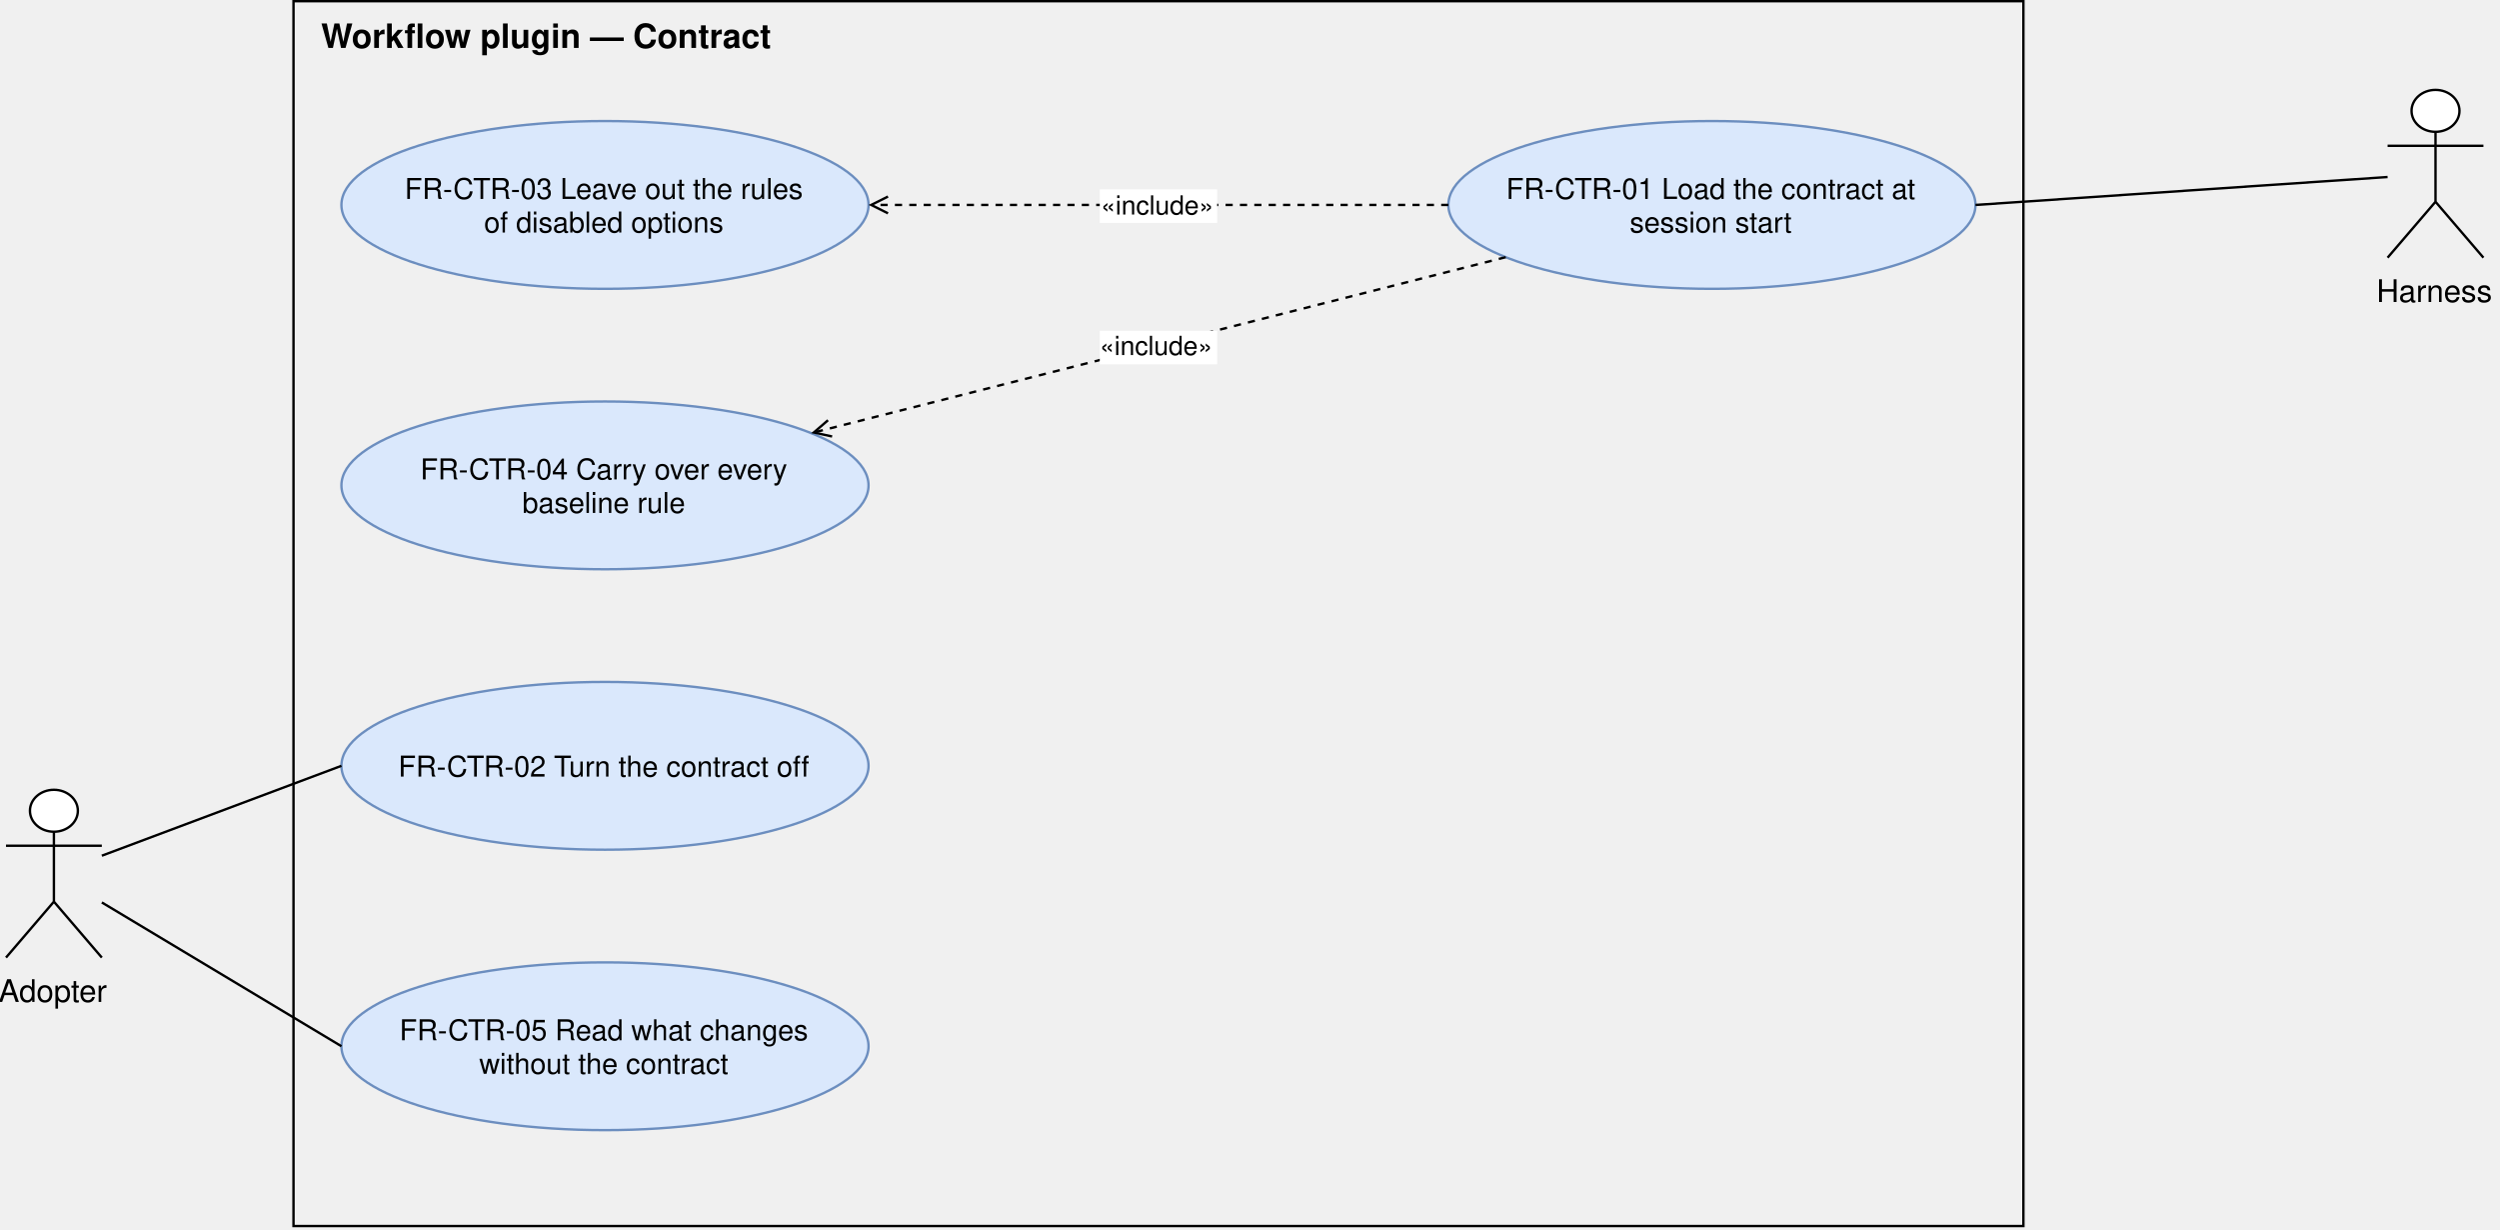
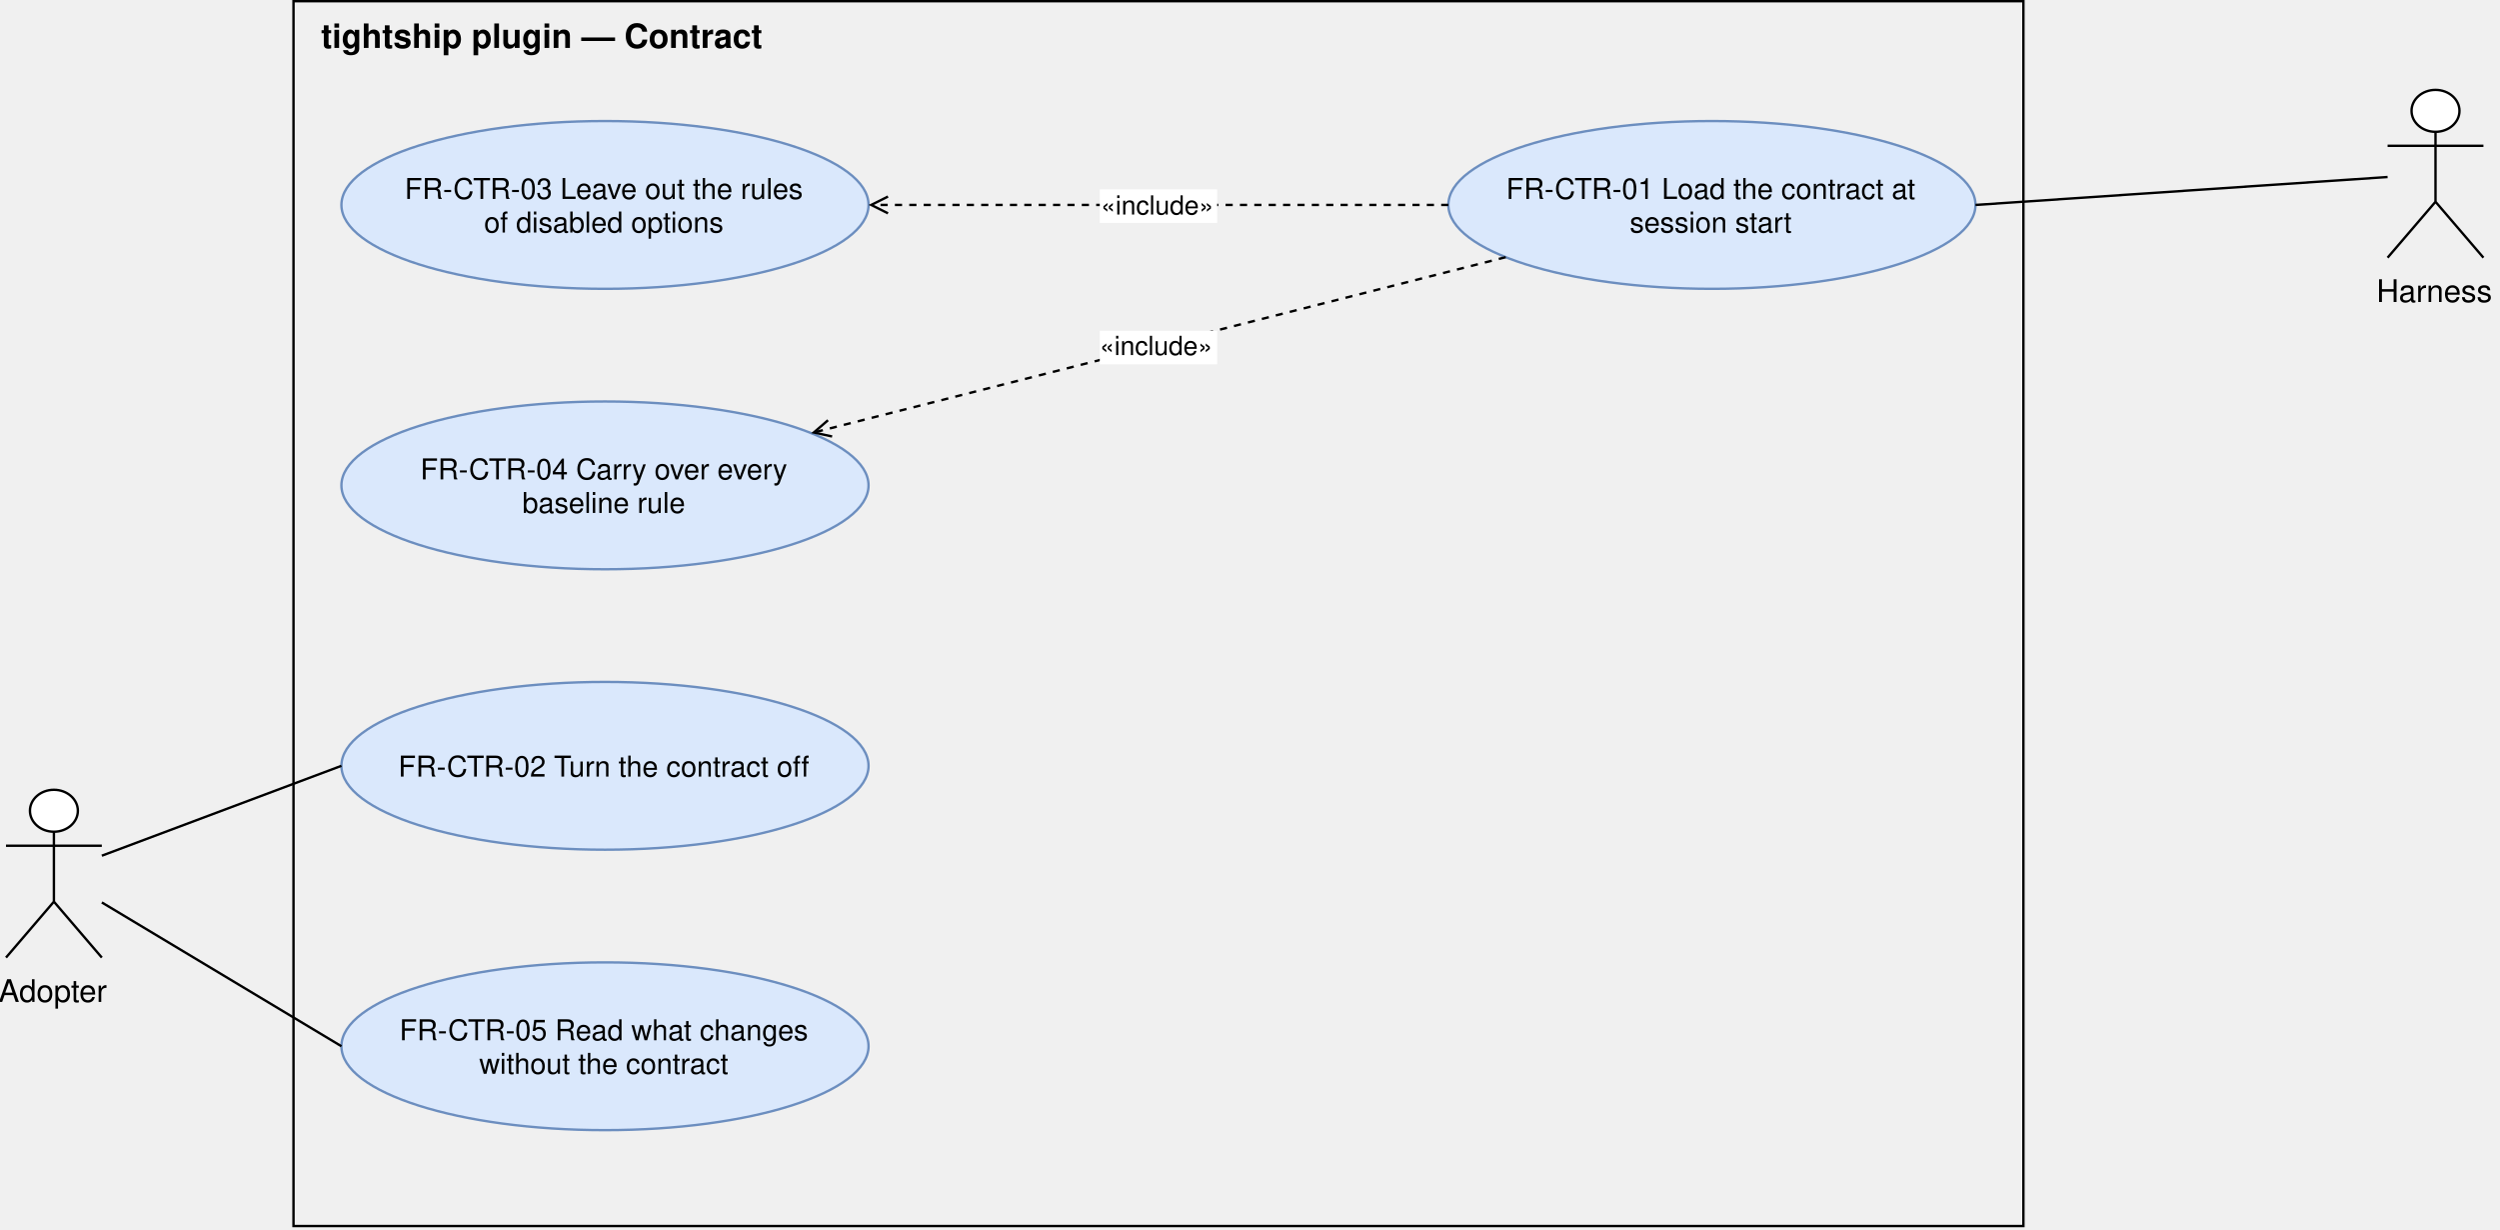
- <svg xmlns="http://www.w3.org/2000/svg" style="background: transparent; background-color: transparent; color-scheme: light;" version="1.1" width="1043px" height="513px" viewBox="0 0 1043 513" content="&lt;mxfile host=&quot;Electron&quot;&gt;&#10;  &lt;diagram name=&quot;Page-1&quot; id=&quot;0&quot;&gt;&#10;    &lt;mxGraphModel dx=&quot;-583&quot; dy=&quot;-181&quot; grid=&quot;0&quot; gridSize=&quot;10&quot; guides=&quot;1&quot; tooltips=&quot;1&quot; connect=&quot;1&quot; arrows=&quot;1&quot; fold=&quot;0&quot; page=&quot;0&quot; pageScale=&quot;1&quot; pageWidth=&quot;850&quot; pageHeight=&quot;1100&quot; background=&quot;#ffffff&quot; math=&quot;0&quot; shadow=&quot;0&quot;&gt;&#10;      &lt;root&gt;&#10;        &lt;mxCell id=&quot;0&quot; /&gt;&#10;        &lt;mxCell id=&quot;1&quot; parent=&quot;0&quot; /&gt;&#10;        &lt;mxCell id=&quot;c2&quot; parent=&quot;1&quot; style=&quot;rounded=0;fillColor=none;verticalAlign=top;align=left;spacingLeft=10;fontStyle=1;fontSize=14;html=0;&quot; value=&quot;Workflow plugin — Contract&quot; vertex=&quot;1&quot;&gt;&#10;          &lt;mxGeometry height=&quot;511&quot; width=&quot;722&quot; x=&quot;162&quot; y=&quot;41&quot; as=&quot;geometry&quot; /&gt;&#10;        &lt;/mxCell&gt;&#10;        &lt;mxCell id=&quot;c3&quot; parent=&quot;1&quot; style=&quot;ellipse;fontSize=12;fillColor=#dae8fc;strokeColor=#6c8ebf;html=0;&quot; value=&quot;FR-CTR-03 Leave out the rules&amp;#xa;of disabled options&quot; vertex=&quot;1&quot;&gt;&#10;          &lt;mxGeometry height=&quot;70&quot; width=&quot;220&quot; x=&quot;182&quot; y=&quot;91&quot; as=&quot;geometry&quot; /&gt;&#10;        &lt;/mxCell&gt;&#10;        &lt;mxCell id=&quot;c4&quot; parent=&quot;1&quot; style=&quot;ellipse;fontSize=12;fillColor=#dae8fc;strokeColor=#6c8ebf;html=0;&quot; value=&quot;FR-CTR-04 Carry over every&amp;#xa;baseline rule&quot; vertex=&quot;1&quot;&gt;&#10;          &lt;mxGeometry height=&quot;70&quot; width=&quot;220&quot; x=&quot;182&quot; y=&quot;208&quot; as=&quot;geometry&quot; /&gt;&#10;        &lt;/mxCell&gt;&#10;        &lt;mxCell id=&quot;c5&quot; parent=&quot;1&quot; style=&quot;ellipse;fontSize=12;fillColor=#dae8fc;strokeColor=#6c8ebf;html=0;&quot; value=&quot;FR-CTR-02 Turn the contract off&quot; vertex=&quot;1&quot;&gt;&#10;          &lt;mxGeometry height=&quot;70&quot; width=&quot;220&quot; x=&quot;182&quot; y=&quot;325&quot; as=&quot;geometry&quot; /&gt;&#10;        &lt;/mxCell&gt;&#10;        &lt;mxCell id=&quot;c6&quot; parent=&quot;1&quot; style=&quot;ellipse;fontSize=12;fillColor=#dae8fc;strokeColor=#6c8ebf;html=0;&quot; value=&quot;FR-CTR-05 Read what changes&amp;#xa;without the contract&quot; vertex=&quot;1&quot;&gt;&#10;          &lt;mxGeometry height=&quot;70&quot; width=&quot;220&quot; x=&quot;182&quot; y=&quot;442&quot; as=&quot;geometry&quot; /&gt;&#10;        &lt;/mxCell&gt;&#10;        &lt;mxCell id=&quot;c7&quot; parent=&quot;1&quot; style=&quot;ellipse;fontSize=12;fillColor=#dae8fc;strokeColor=#6c8ebf;html=0;&quot; value=&quot;FR-CTR-01 Load the contract at&amp;#xa;session start&quot; vertex=&quot;1&quot;&gt;&#10;          &lt;mxGeometry height=&quot;70&quot; width=&quot;220&quot; x=&quot;644&quot; y=&quot;91&quot; as=&quot;geometry&quot; /&gt;&#10;        &lt;/mxCell&gt;&#10;        &lt;mxCell id=&quot;c8&quot; parent=&quot;1&quot; style=&quot;shape=umlActor;verticalLabelPosition=bottom;verticalAlign=top;fontSize=13;html=0;&quot; value=&quot;Adopter&quot; vertex=&quot;1&quot;&gt;&#10;          &lt;mxGeometry height=&quot;70&quot; width=&quot;40&quot; x=&quot;42&quot; y=&quot;370&quot; as=&quot;geometry&quot; /&gt;&#10;        &lt;/mxCell&gt;&#10;        &lt;mxCell id=&quot;c9&quot; edge=&quot;1&quot; parent=&quot;1&quot; source=&quot;c8&quot; style=&quot;endArrow=none;entryX=0;entryY=0.5;html=0;fontSize=11;labelBackgroundColor=#ffffff;&quot; target=&quot;c5&quot; value=&quot;&quot;&gt;&#10;          &lt;mxGeometry relative=&quot;1&quot; as=&quot;geometry&quot; /&gt;&#10;        &lt;/mxCell&gt;&#10;        &lt;mxCell id=&quot;c10&quot; edge=&quot;1&quot; parent=&quot;1&quot; source=&quot;c8&quot; style=&quot;endArrow=none;entryX=0;entryY=0.5;html=0;fontSize=11;labelBackgroundColor=#ffffff;&quot; target=&quot;c6&quot; value=&quot;&quot;&gt;&#10;          &lt;mxGeometry relative=&quot;1&quot; as=&quot;geometry&quot; /&gt;&#10;        &lt;/mxCell&gt;&#10;        &lt;mxCell id=&quot;c11&quot; parent=&quot;1&quot; style=&quot;shape=umlActor;verticalLabelPosition=bottom;verticalAlign=top;fontSize=13;html=0;&quot; value=&quot;Harness&quot; vertex=&quot;1&quot;&gt;&#10;          &lt;mxGeometry height=&quot;70&quot; width=&quot;40&quot; x=&quot;1036&quot; y=&quot;78&quot; as=&quot;geometry&quot; /&gt;&#10;        &lt;/mxCell&gt;&#10;        &lt;mxCell id=&quot;c12&quot; edge=&quot;1&quot; parent=&quot;1&quot; source=&quot;c11&quot; style=&quot;endArrow=none;entryX=1;entryY=0.5;html=0;fontSize=11;labelBackgroundColor=#ffffff;&quot; target=&quot;c7&quot; value=&quot;&quot;&gt;&#10;          &lt;mxGeometry relative=&quot;1&quot; as=&quot;geometry&quot; /&gt;&#10;        &lt;/mxCell&gt;&#10;        &lt;mxCell id=&quot;c13&quot; edge=&quot;1&quot; parent=&quot;1&quot; source=&quot;c7&quot; style=&quot;dashed=1;endArrow=open;endFill=0;html=0;fontSize=11;labelBackgroundColor=#ffffff;&quot; target=&quot;c3&quot; value=&quot;«include»&quot;&gt;&#10;          &lt;mxGeometry relative=&quot;1&quot; as=&quot;geometry&quot; /&gt;&#10;        &lt;/mxCell&gt;&#10;        &lt;mxCell id=&quot;c14&quot; edge=&quot;1&quot; parent=&quot;1&quot; source=&quot;c7&quot; style=&quot;dashed=1;endArrow=open;endFill=0;html=0;fontSize=11;labelBackgroundColor=#ffffff;&quot; target=&quot;c4&quot; value=&quot;«include»&quot;&gt;&#10;          &lt;mxGeometry relative=&quot;1&quot; as=&quot;geometry&quot; /&gt;&#10;        &lt;/mxCell&gt;&#10;      &lt;/root&gt;&#10;    &lt;/mxGraphModel&gt;&#10;  &lt;/diagram&gt;&#10;&lt;/mxfile&gt;&#10;">
+ <svg xmlns="http://www.w3.org/2000/svg" style="background: transparent; background-color: transparent; color-scheme: light;" version="1.1" width="1043px" height="513px" viewBox="0 0 1043 513" content="&lt;mxfile host=&quot;Electron&quot;&gt;&#10;  &lt;diagram name=&quot;Page-1&quot; id=&quot;0&quot;&gt;&#10;    &lt;mxGraphModel dx=&quot;-583&quot; dy=&quot;-181&quot; grid=&quot;0&quot; gridSize=&quot;10&quot; guides=&quot;1&quot; tooltips=&quot;1&quot; connect=&quot;1&quot; arrows=&quot;1&quot; fold=&quot;0&quot; page=&quot;0&quot; pageScale=&quot;1&quot; pageWidth=&quot;850&quot; pageHeight=&quot;1100&quot; background=&quot;#ffffff&quot; math=&quot;0&quot; shadow=&quot;0&quot;&gt;&#10;      &lt;root&gt;&#10;        &lt;mxCell id=&quot;0&quot; /&gt;&#10;        &lt;mxCell id=&quot;1&quot; parent=&quot;0&quot; /&gt;&#10;        &lt;mxCell id=&quot;c2&quot; parent=&quot;1&quot; style=&quot;rounded=0;fillColor=none;verticalAlign=top;align=left;spacingLeft=10;fontStyle=1;fontSize=14;html=0;&quot; value=&quot;tightship plugin — Contract&quot; vertex=&quot;1&quot;&gt;&#10;          &lt;mxGeometry height=&quot;511&quot; width=&quot;722&quot; x=&quot;162&quot; y=&quot;41&quot; as=&quot;geometry&quot; /&gt;&#10;        &lt;/mxCell&gt;&#10;        &lt;mxCell id=&quot;c3&quot; parent=&quot;1&quot; style=&quot;ellipse;fontSize=12;fillColor=#dae8fc;strokeColor=#6c8ebf;html=0;&quot; value=&quot;FR-CTR-03 Leave out the rules&amp;#xa;of disabled options&quot; vertex=&quot;1&quot;&gt;&#10;          &lt;mxGeometry height=&quot;70&quot; width=&quot;220&quot; x=&quot;182&quot; y=&quot;91&quot; as=&quot;geometry&quot; /&gt;&#10;        &lt;/mxCell&gt;&#10;        &lt;mxCell id=&quot;c4&quot; parent=&quot;1&quot; style=&quot;ellipse;fontSize=12;fillColor=#dae8fc;strokeColor=#6c8ebf;html=0;&quot; value=&quot;FR-CTR-04 Carry over every&amp;#xa;baseline rule&quot; vertex=&quot;1&quot;&gt;&#10;          &lt;mxGeometry height=&quot;70&quot; width=&quot;220&quot; x=&quot;182&quot; y=&quot;208&quot; as=&quot;geometry&quot; /&gt;&#10;        &lt;/mxCell&gt;&#10;        &lt;mxCell id=&quot;c5&quot; parent=&quot;1&quot; style=&quot;ellipse;fontSize=12;fillColor=#dae8fc;strokeColor=#6c8ebf;html=0;&quot; value=&quot;FR-CTR-02 Turn the contract off&quot; vertex=&quot;1&quot;&gt;&#10;          &lt;mxGeometry height=&quot;70&quot; width=&quot;220&quot; x=&quot;182&quot; y=&quot;325&quot; as=&quot;geometry&quot; /&gt;&#10;        &lt;/mxCell&gt;&#10;        &lt;mxCell id=&quot;c6&quot; parent=&quot;1&quot; style=&quot;ellipse;fontSize=12;fillColor=#dae8fc;strokeColor=#6c8ebf;html=0;&quot; value=&quot;FR-CTR-05 Read what changes&amp;#xa;without the contract&quot; vertex=&quot;1&quot;&gt;&#10;          &lt;mxGeometry height=&quot;70&quot; width=&quot;220&quot; x=&quot;182&quot; y=&quot;442&quot; as=&quot;geometry&quot; /&gt;&#10;        &lt;/mxCell&gt;&#10;        &lt;mxCell id=&quot;c7&quot; parent=&quot;1&quot; style=&quot;ellipse;fontSize=12;fillColor=#dae8fc;strokeColor=#6c8ebf;html=0;&quot; value=&quot;FR-CTR-01 Load the contract at&amp;#xa;session start&quot; vertex=&quot;1&quot;&gt;&#10;          &lt;mxGeometry height=&quot;70&quot; width=&quot;220&quot; x=&quot;644&quot; y=&quot;91&quot; as=&quot;geometry&quot; /&gt;&#10;        &lt;/mxCell&gt;&#10;        &lt;mxCell id=&quot;c8&quot; parent=&quot;1&quot; style=&quot;shape=umlActor;verticalLabelPosition=bottom;verticalAlign=top;fontSize=13;html=0;&quot; value=&quot;Adopter&quot; vertex=&quot;1&quot;&gt;&#10;          &lt;mxGeometry height=&quot;70&quot; width=&quot;40&quot; x=&quot;42&quot; y=&quot;370&quot; as=&quot;geometry&quot; /&gt;&#10;        &lt;/mxCell&gt;&#10;        &lt;mxCell id=&quot;c9&quot; edge=&quot;1&quot; parent=&quot;1&quot; source=&quot;c8&quot; style=&quot;endArrow=none;entryX=0;entryY=0.5;html=0;fontSize=11;labelBackgroundColor=#ffffff;&quot; target=&quot;c5&quot; value=&quot;&quot;&gt;&#10;          &lt;mxGeometry relative=&quot;1&quot; as=&quot;geometry&quot; /&gt;&#10;        &lt;/mxCell&gt;&#10;        &lt;mxCell id=&quot;c10&quot; edge=&quot;1&quot; parent=&quot;1&quot; source=&quot;c8&quot; style=&quot;endArrow=none;entryX=0;entryY=0.5;html=0;fontSize=11;labelBackgroundColor=#ffffff;&quot; target=&quot;c6&quot; value=&quot;&quot;&gt;&#10;          &lt;mxGeometry relative=&quot;1&quot; as=&quot;geometry&quot; /&gt;&#10;        &lt;/mxCell&gt;&#10;        &lt;mxCell id=&quot;c11&quot; parent=&quot;1&quot; style=&quot;shape=umlActor;verticalLabelPosition=bottom;verticalAlign=top;fontSize=13;html=0;&quot; value=&quot;Harness&quot; vertex=&quot;1&quot;&gt;&#10;          &lt;mxGeometry height=&quot;70&quot; width=&quot;40&quot; x=&quot;1036&quot; y=&quot;78&quot; as=&quot;geometry&quot; /&gt;&#10;        &lt;/mxCell&gt;&#10;        &lt;mxCell id=&quot;c12&quot; edge=&quot;1&quot; parent=&quot;1&quot; source=&quot;c11&quot; style=&quot;endArrow=none;entryX=1;entryY=0.5;html=0;fontSize=11;labelBackgroundColor=#ffffff;&quot; target=&quot;c7&quot; value=&quot;&quot;&gt;&#10;          &lt;mxGeometry relative=&quot;1&quot; as=&quot;geometry&quot; /&gt;&#10;        &lt;/mxCell&gt;&#10;        &lt;mxCell id=&quot;c13&quot; edge=&quot;1&quot; parent=&quot;1&quot; source=&quot;c7&quot; style=&quot;dashed=1;endArrow=open;endFill=0;html=0;fontSize=11;labelBackgroundColor=#ffffff;&quot; target=&quot;c3&quot; value=&quot;«include»&quot;&gt;&#10;          &lt;mxGeometry relative=&quot;1&quot; as=&quot;geometry&quot; /&gt;&#10;        &lt;/mxCell&gt;&#10;        &lt;mxCell id=&quot;c14&quot; edge=&quot;1&quot; parent=&quot;1&quot; source=&quot;c7&quot; style=&quot;dashed=1;endArrow=open;endFill=0;html=0;fontSize=11;labelBackgroundColor=#ffffff;&quot; target=&quot;c4&quot; value=&quot;«include»&quot;&gt;&#10;          &lt;mxGeometry relative=&quot;1&quot; as=&quot;geometry&quot; /&gt;&#10;        &lt;/mxCell&gt;&#10;      &lt;/root&gt;&#10;    &lt;/mxGraphModel&gt;&#10;  &lt;/diagram&gt;&#10;&lt;/mxfile&gt;&#10;">
  <defs />
  <g>
    <g data-cell-id="0">
      <g data-cell-id="1">
        <g data-cell-id="c2">
          <g transform="translate(0.5,0.5)">
            <rect x="122" y="0" width="722" height="511" fill="none" stroke="#000000" pointer-events="all" style="stroke: light-dark(rgb(0, 0, 0), rgb(255, 255, 255));" />
          </g>
          <g>
            <g fill="#000000" font-family="Helvetica" font-weight="bold" text-anchor="start" font-size="14px" style="fill: light-dark(rgb(0, 0, 0), rgb(255, 255, 255));">
-               <text x="134" y="20">Workflow plugin — Contract</text>
+               <text x="134" y="20">tightship plugin — Contract</text>
            </g>
          </g>
        </g>
        <g data-cell-id="c3">
          <g transform="translate(0.5,0.5)">
            <ellipse cx="252" cy="85" rx="110" ry="35" fill="#dae8fc" stroke="#6c8ebf" pointer-events="all" style="fill: light-dark(rgb(218, 232, 252), rgb(29, 41, 59)); stroke: light-dark(rgb(108, 142, 191), rgb(92, 121, 163));" />
          </g>
          <g>
            <g fill="#000000" font-family="Helvetica" text-anchor="middle" font-size="12px" style="fill: light-dark(rgb(0, 0, 0), rgb(255, 255, 255));">
              <text x="252" y="83">FR-CTR-03 Leave out the rules</text>
              <text x="252" y="97">of disabled options</text>
            </g>
          </g>
        </g>
        <g data-cell-id="c4">
          <g transform="translate(0.5,0.5)">
            <ellipse cx="252" cy="202" rx="110" ry="35" fill="#dae8fc" stroke="#6c8ebf" pointer-events="all" style="fill: light-dark(rgb(218, 232, 252), rgb(29, 41, 59)); stroke: light-dark(rgb(108, 142, 191), rgb(92, 121, 163));" />
          </g>
          <g>
            <g fill="#000000" font-family="Helvetica" text-anchor="middle" font-size="12px" style="fill: light-dark(rgb(0, 0, 0), rgb(255, 255, 255));">
              <text x="252" y="200">FR-CTR-04 Carry over every</text>
              <text x="252" y="214">baseline rule</text>
            </g>
          </g>
        </g>
        <g data-cell-id="c5">
          <g transform="translate(0.5,0.5)">
            <ellipse cx="252" cy="319" rx="110" ry="35" fill="#dae8fc" stroke="#6c8ebf" pointer-events="all" style="fill: light-dark(rgb(218, 232, 252), rgb(29, 41, 59)); stroke: light-dark(rgb(108, 142, 191), rgb(92, 121, 163));" />
          </g>
          <g>
            <g fill="#000000" font-family="Helvetica" text-anchor="middle" font-size="12px" style="fill: light-dark(rgb(0, 0, 0), rgb(255, 255, 255));">
              <text x="252" y="324">FR-CTR-02 Turn the contract off</text>
            </g>
          </g>
        </g>
        <g data-cell-id="c6">
          <g transform="translate(0.5,0.5)">
            <ellipse cx="252" cy="436" rx="110" ry="35" fill="#dae8fc" stroke="#6c8ebf" pointer-events="all" style="fill: light-dark(rgb(218, 232, 252), rgb(29, 41, 59)); stroke: light-dark(rgb(108, 142, 191), rgb(92, 121, 163));" />
          </g>
          <g>
            <g fill="#000000" font-family="Helvetica" text-anchor="middle" font-size="12px" style="fill: light-dark(rgb(0, 0, 0), rgb(255, 255, 255));">
              <text x="252" y="434">FR-CTR-05 Read what changes</text>
              <text x="252" y="448">without the contract</text>
            </g>
          </g>
        </g>
        <g data-cell-id="c7">
          <g transform="translate(0.5,0.5)">
            <ellipse cx="714" cy="85" rx="110" ry="35" fill="#dae8fc" stroke="#6c8ebf" pointer-events="all" style="fill: light-dark(rgb(218, 232, 252), rgb(29, 41, 59)); stroke: light-dark(rgb(108, 142, 191), rgb(92, 121, 163));" />
          </g>
          <g>
            <g fill="#000000" font-family="Helvetica" text-anchor="middle" font-size="12px" style="fill: light-dark(rgb(0, 0, 0), rgb(255, 255, 255));">
              <text x="714" y="83">FR-CTR-01 Load the contract at</text>
              <text x="714" y="97">session start</text>
            </g>
          </g>
        </g>
        <g data-cell-id="c8">
          <g transform="translate(0.5,0.5)">
            <ellipse cx="22" cy="337.75" rx="10" ry="8.75" fill="#ffffff" stroke="#000000" pointer-events="all" style="fill: light-dark(#ffffff, var(--ge-dark-color, #121212)); stroke: light-dark(rgb(0, 0, 0), rgb(255, 255, 255));" />
            <path d="M 22 346.5 L 22 375.67 M 22 352.33 L 2 352.33 M 22 352.33 L 42 352.33 M 22 375.67 L 2 399 M 22 375.67 L 42 399" fill="none" stroke="#000000" stroke-miterlimit="10" pointer-events="all" style="stroke: light-dark(rgb(0, 0, 0), rgb(255, 255, 255));" />
          </g>
          <g>
            <g fill="#000000" font-family="Helvetica" text-anchor="middle" font-size="13px" style="fill: light-dark(rgb(0, 0, 0), rgb(255, 255, 255));">
              <text x="22" y="418">Adopter</text>
            </g>
          </g>
        </g>
        <g data-cell-id="c9">
          <g transform="translate(0.5,0.5)">
            <path d="M 42 356.5 L 142 319" fill="none" stroke="#000000" stroke-miterlimit="10" pointer-events="stroke" style="stroke: light-dark(rgb(0, 0, 0), rgb(255, 255, 255));" />
          </g>
        </g>
        <g data-cell-id="c10">
          <g transform="translate(0.5,0.5)">
            <path d="M 42 376 L 142 436" fill="none" stroke="#000000" stroke-miterlimit="10" pointer-events="stroke" style="stroke: light-dark(rgb(0, 0, 0), rgb(255, 255, 255));" />
          </g>
        </g>
        <g data-cell-id="c11">
          <g transform="translate(0.5,0.5)">
            <ellipse cx="1016" cy="45.75" rx="10" ry="8.75" fill="#ffffff" stroke="#000000" pointer-events="all" style="fill: light-dark(#ffffff, var(--ge-dark-color, #121212)); stroke: light-dark(rgb(0, 0, 0), rgb(255, 255, 255));" />
            <path d="M 1016 54.5 L 1016 83.67 M 1016 60.33 L 996 60.33 M 1016 60.33 L 1036 60.33 M 1016 83.67 L 996 107 M 1016 83.67 L 1036 107" fill="none" stroke="#000000" stroke-miterlimit="10" pointer-events="all" style="stroke: light-dark(rgb(0, 0, 0), rgb(255, 255, 255));" />
          </g>
          <g>
            <g fill="#000000" font-family="Helvetica" text-anchor="middle" font-size="13px" style="fill: light-dark(rgb(0, 0, 0), rgb(255, 255, 255));">
              <text x="1016" y="126">Harness</text>
            </g>
          </g>
        </g>
        <g data-cell-id="c12">
          <g transform="translate(0.5,0.5)">
            <path d="M 996 73.35 L 824 85" fill="none" stroke="#000000" stroke-miterlimit="10" pointer-events="stroke" style="stroke: light-dark(rgb(0, 0, 0), rgb(255, 255, 255));" />
          </g>
        </g>
        <g data-cell-id="c13">
          <g transform="translate(0.5,0.5)">
            <path d="M 604 85 L 364.24 85" fill="none" stroke="#000000" stroke-miterlimit="10" stroke-dasharray="3 3" pointer-events="stroke" style="stroke: light-dark(rgb(0, 0, 0), rgb(255, 255, 255));" />
            <path d="M 370.12 81.5 L 363.12 85 L 370.12 88.5" fill="none" stroke="#000000" stroke-miterlimit="10" pointer-events="all" style="stroke: light-dark(rgb(0, 0, 0), rgb(255, 255, 255));" />
          </g>
          <g>
            <g fill="#000000" font-family="Helvetica" text-anchor="middle" font-size="11px" style="fill: light-dark(rgb(0, 0, 0), rgb(255, 255, 255));">
              <rect fill="#ffffff" stroke="none" x="459" y="79" width="49" height="14" stroke-width="0" style="fill: light-dark(rgb(255, 255, 255), rgb(18, 18, 18));" />
              <text x="483" y="89.5">«include»</text>
            </g>
          </g>
        </g>
        <g data-cell-id="c14">
          <g transform="translate(0.5,0.5)">
            <path d="M 627.94 106.8 L 340.23 179.66" fill="none" stroke="#000000" stroke-miterlimit="10" stroke-dasharray="3 3" pointer-events="stroke" style="stroke: light-dark(rgb(0, 0, 0), rgb(255, 255, 255));" />
            <path d="M 345.08 174.82 L 339.15 179.93 L 346.8 181.6" fill="none" stroke="#000000" stroke-miterlimit="10" pointer-events="all" style="stroke: light-dark(rgb(0, 0, 0), rgb(255, 255, 255));" />
          </g>
          <g>
            <g fill="#000000" font-family="Helvetica" text-anchor="middle" font-size="11px" style="fill: light-dark(rgb(0, 0, 0), rgb(255, 255, 255));">
              <rect fill="#ffffff" stroke="none" x="459" y="138" width="49" height="14" stroke-width="0" style="fill: light-dark(rgb(255, 255, 255), rgb(18, 18, 18));" />
              <text x="482.53" y="148.12">«include»</text>
            </g>
          </g>
        </g>
      </g>
    </g>
  </g>
</svg>
